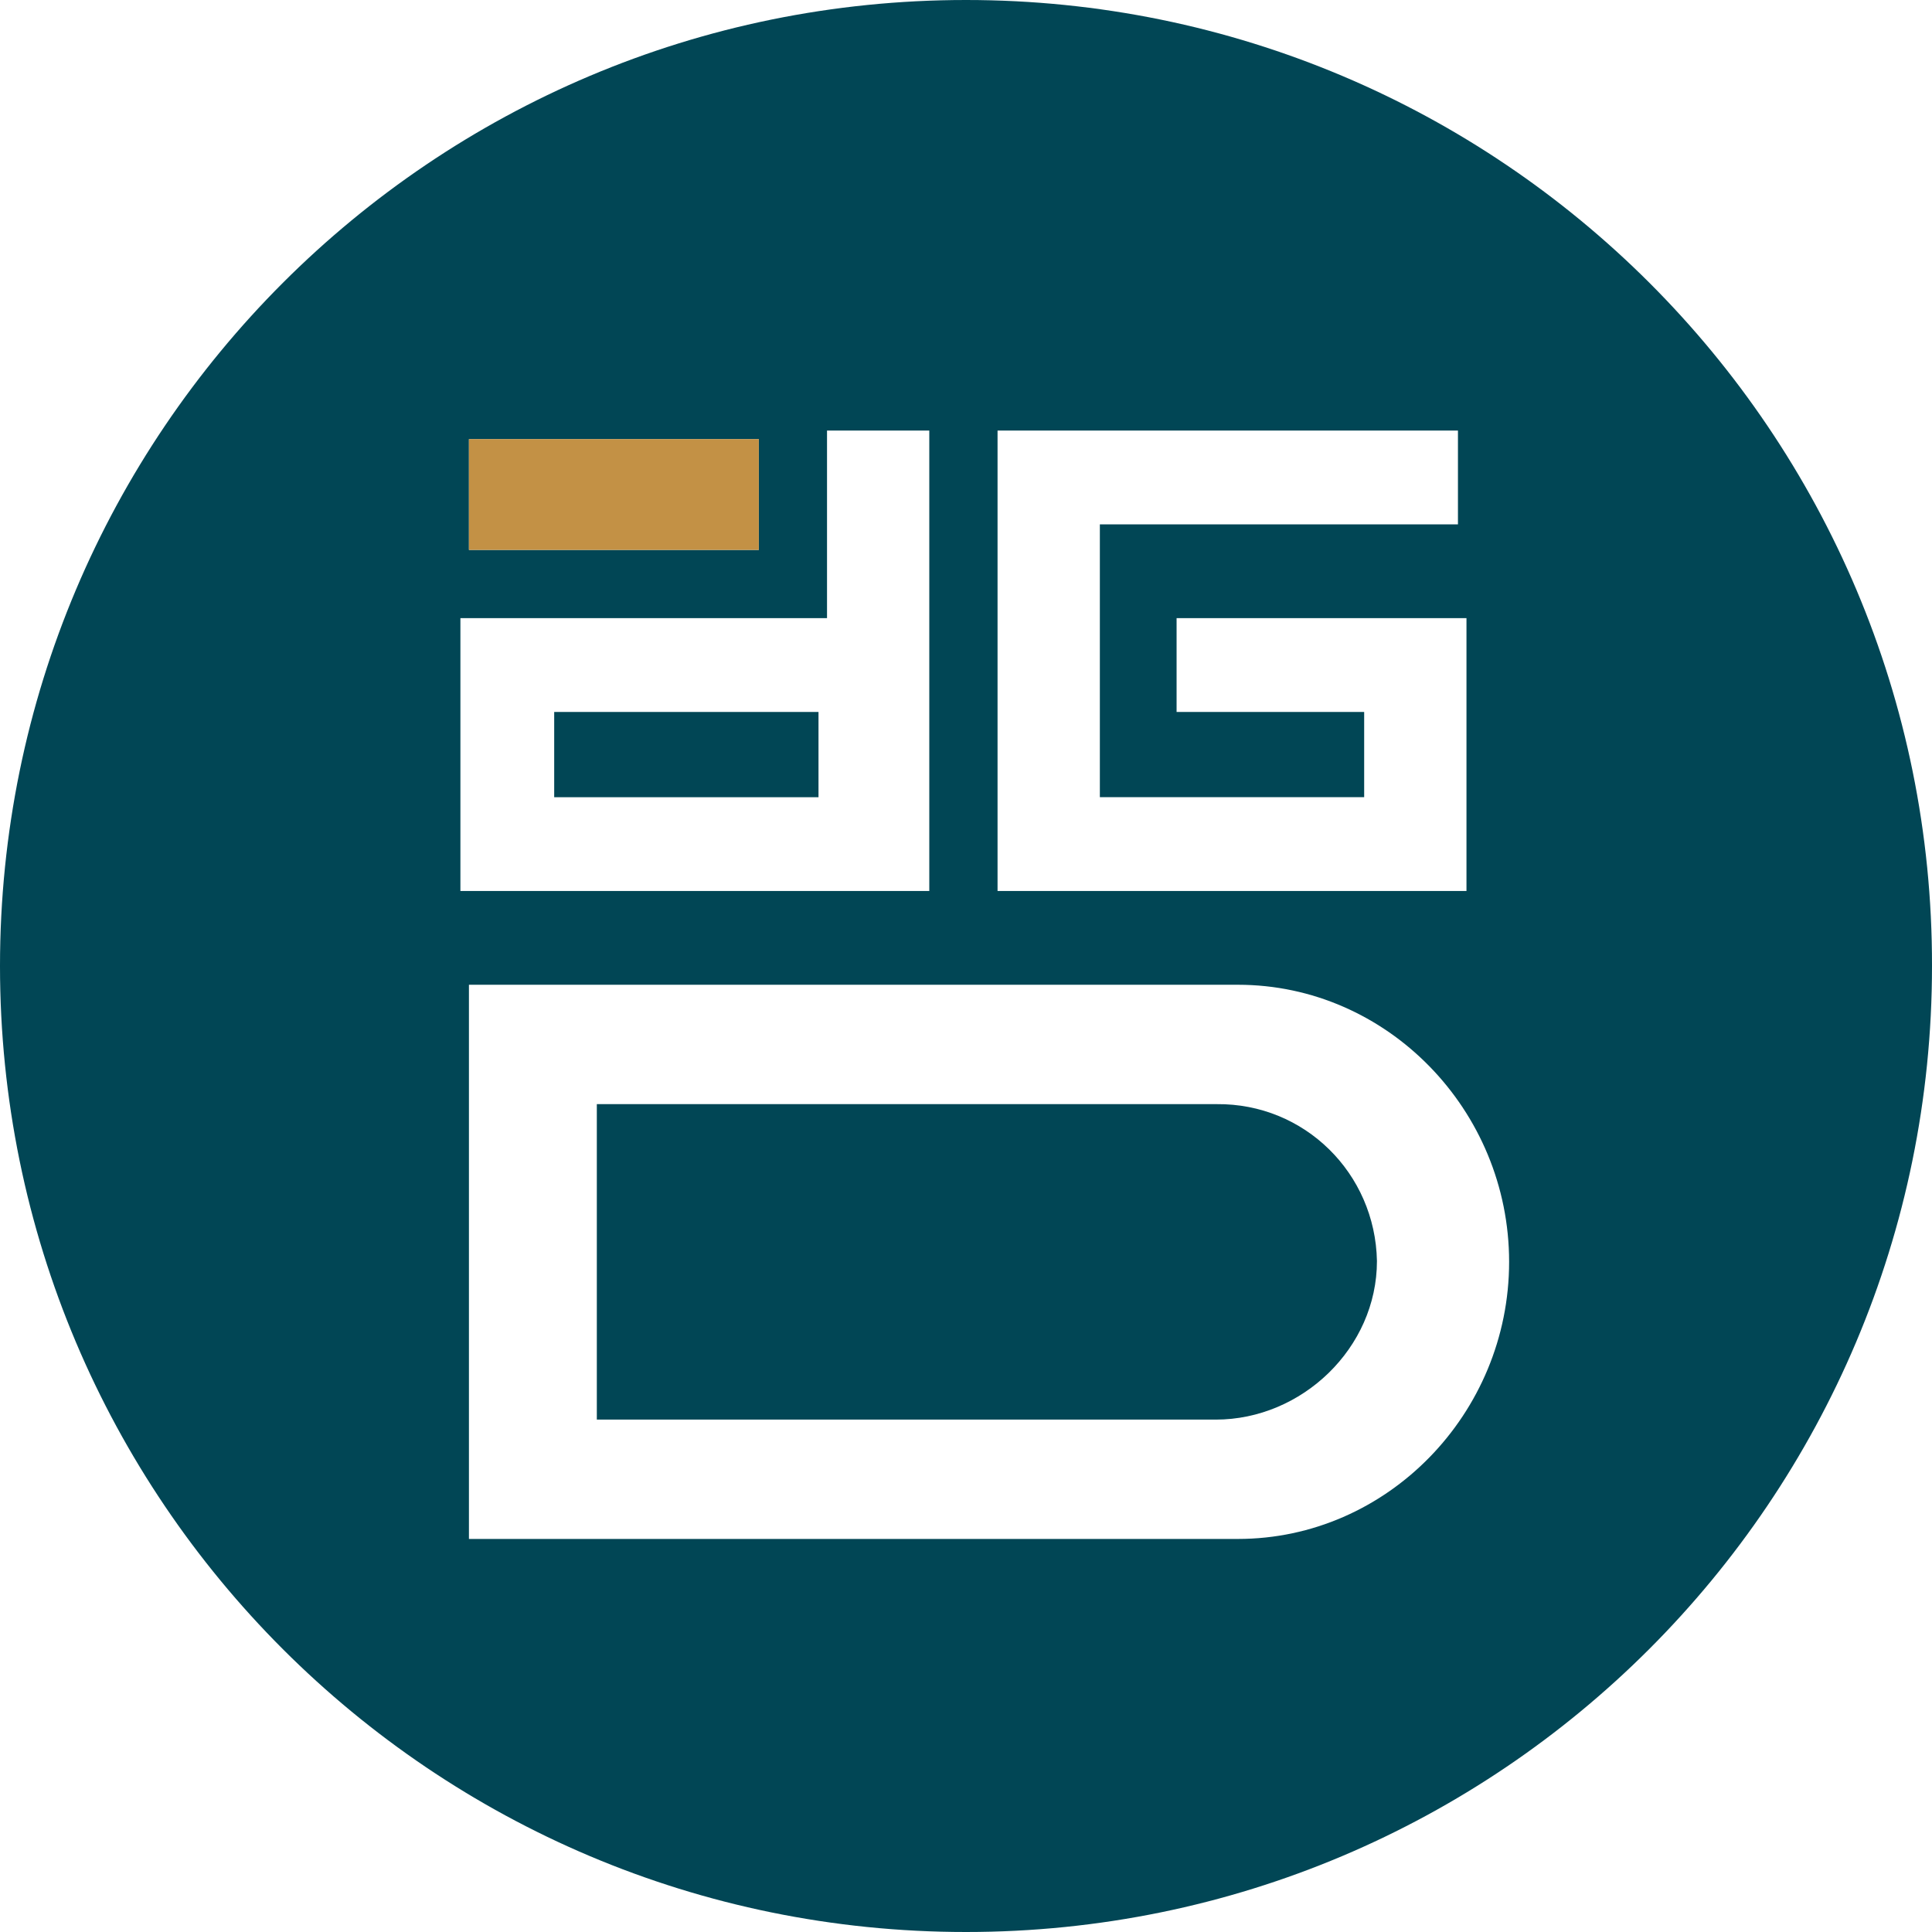
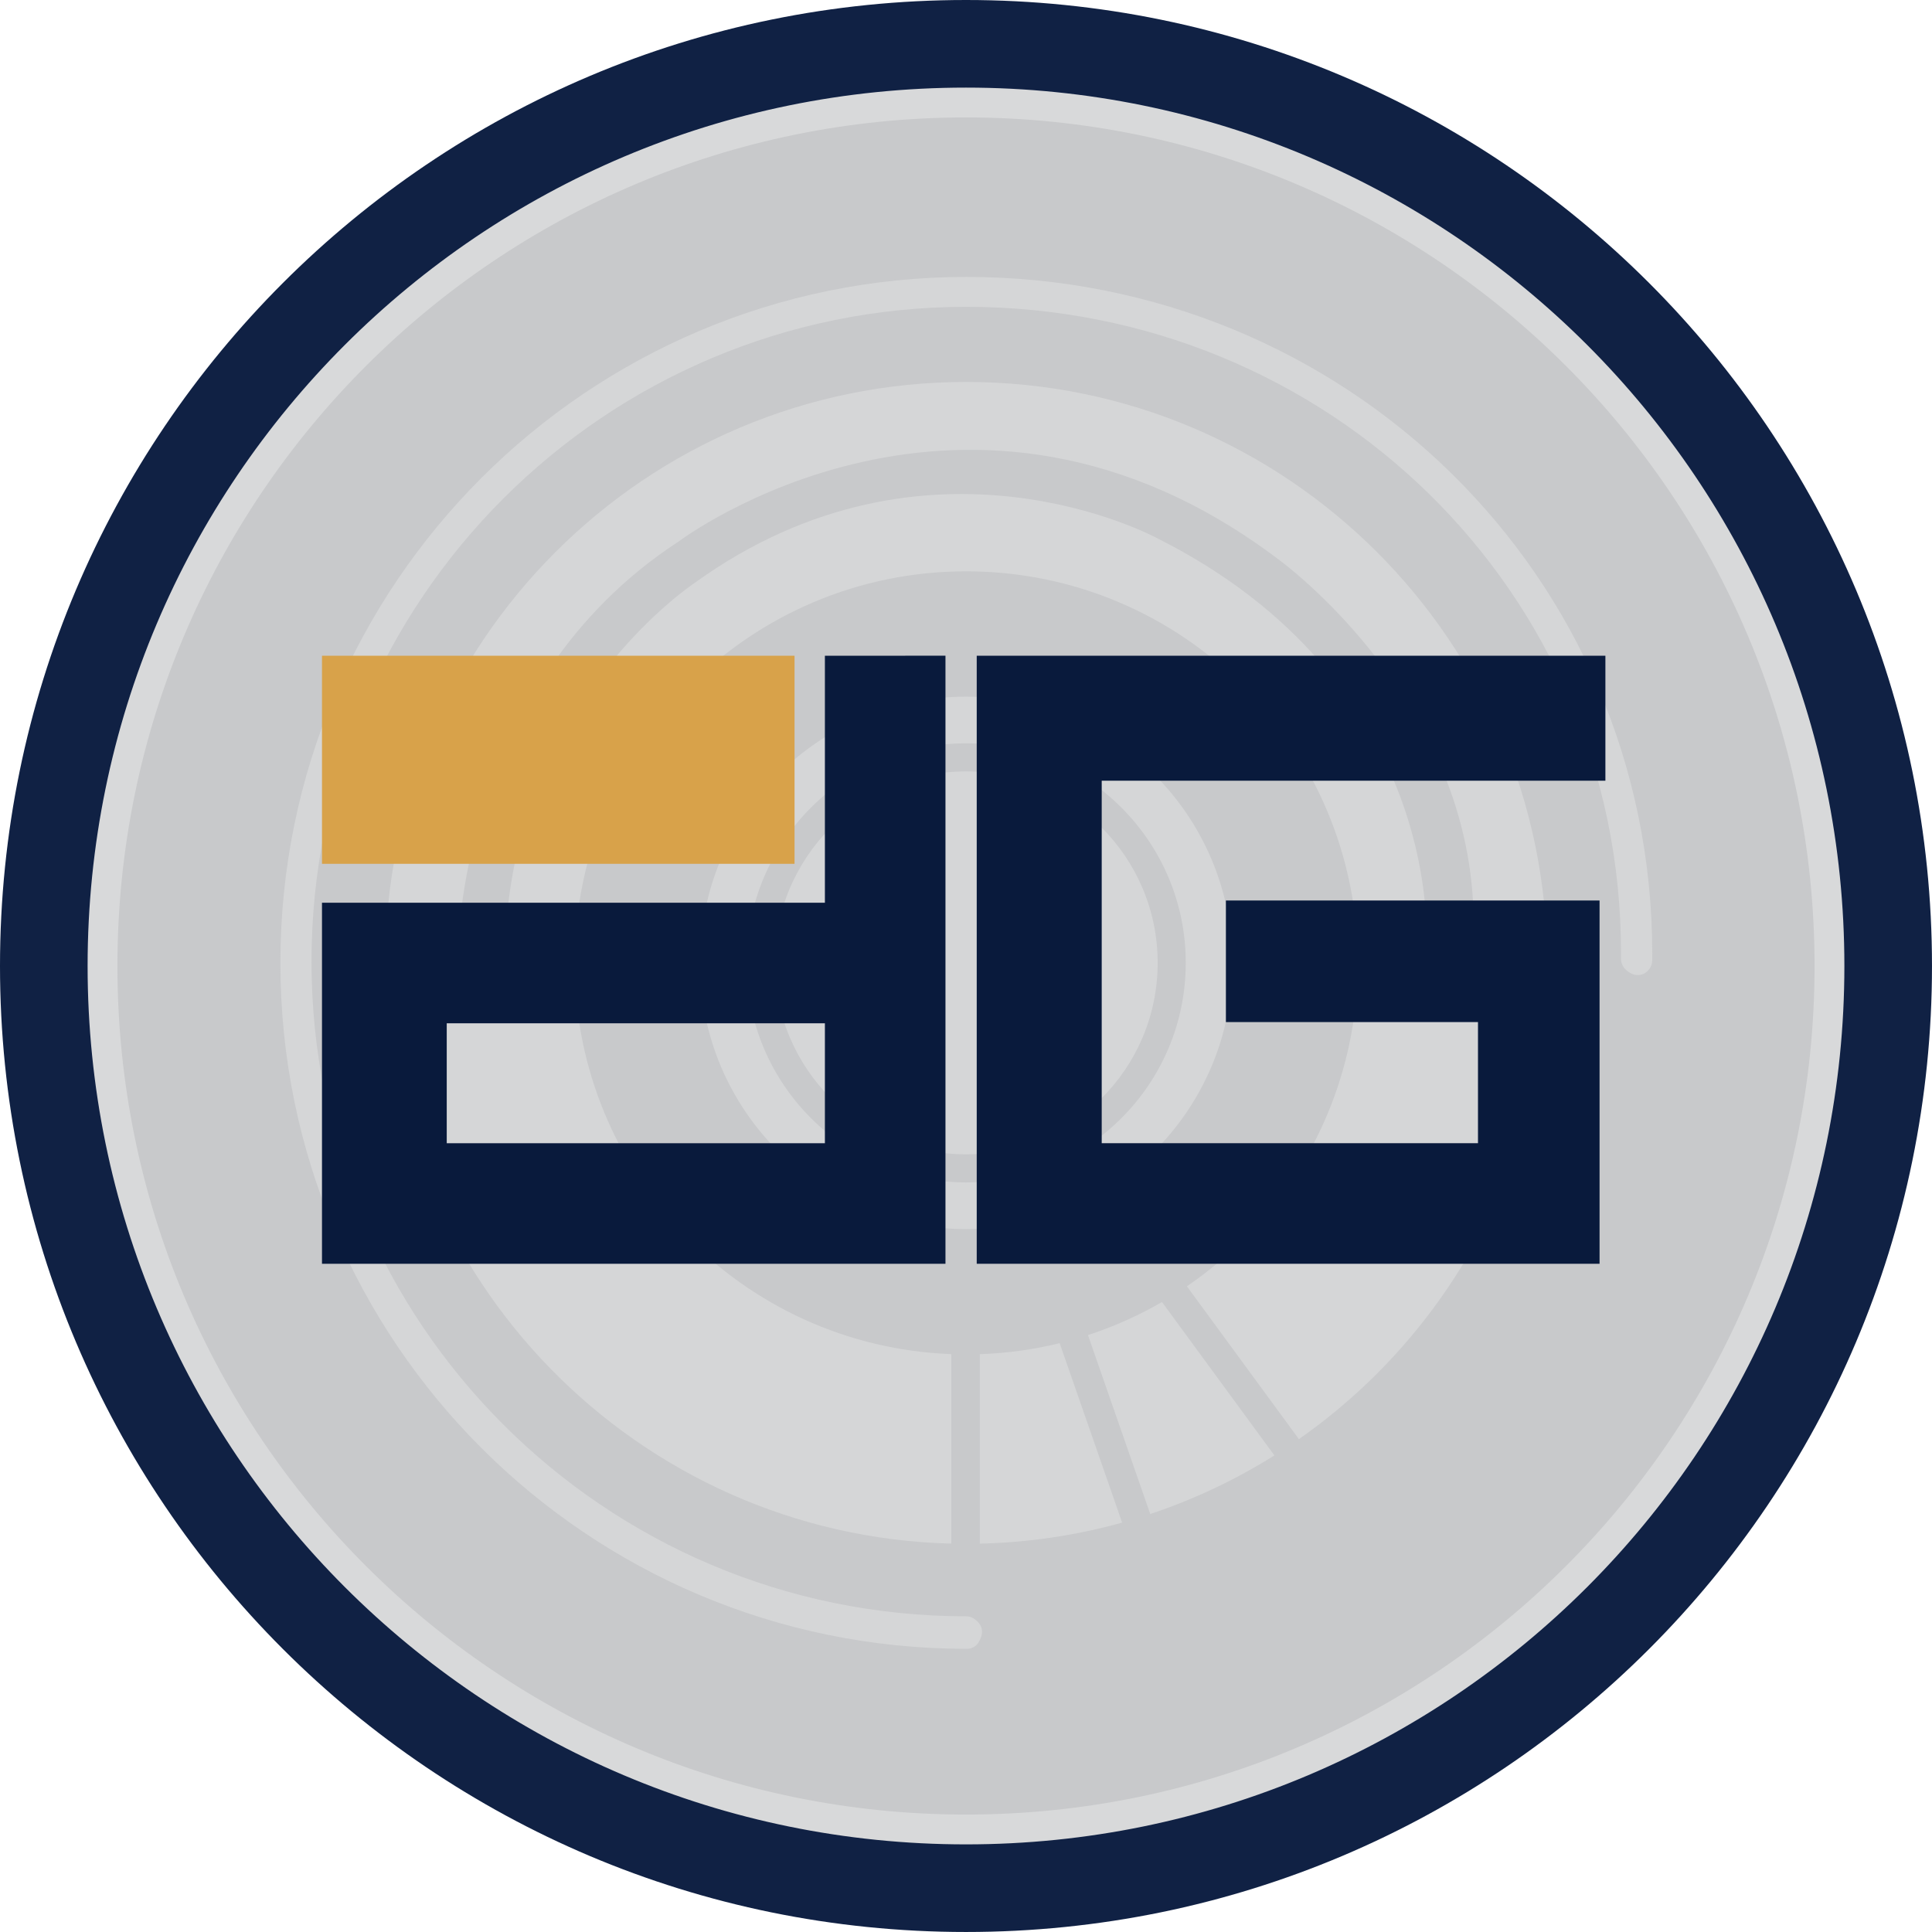
- <svg xmlns="http://www.w3.org/2000/svg" viewBox="0 0 2000 2000" width="2000" height="2000">
-   <g fill="#014655">
-     <path d="m573.7 737h273.61v88.26h-273.61v-88.26m685.79 406h-641.66v326.57h640.77c89.14 0 166.81-74.14 166.81-164.17-1.76-90.93-75.01-163.3-165.92-162.4" />
-     <path d="M1000,0C447.48,0,0,447.48,0,1000S447.48,2000,1000,2000s1000-447.48,1000-1000C2000.88,447.48,1552.51,0,1000,0Zm32.66,445.72h476.61v97.09h-370.7V825.24h273.61V737H1218V639.89h300.09V922.33H1032.66V445.72Zm-547.22,8.83H785.52V569.28H485.44V454.55Zm-8.83,185.35H856.13V445.72H962V922.33H476.61V639.89Zm804.94,953.22H485.44v-573.7h796.12c154.46,0,280.67,129.74,280.67,286.85S1436,1593.11,1281.55,1593.11Z" />
+ <svg xmlns="http://www.w3.org/2000/svg" viewBox="0 0 1490.15 1490.15">
+   <circle cx="745.07" cy="745.07" r="745.07" fill="#102144" />
+   <circle cx="745.07" cy="745.07" r="666" fill="#c8c9cb" stroke="#d8d9da" stroke-width="23" stroke-miterlimit="10" />
+   <g fill="#d5d6d7">
+     <path d="M745.24,537.33c-113.4,0-205.33,91.93-205.33,205.33S631.84,948,745.24,948s205.33-91.93,205.33-205.34S858.64,537.33,745.24,537.33Zm0,374.67A169.34,169.34,0,1,1,914.57,742.66,169.33,169.33,0,0,1,745.24,912Z" />
+     <circle cx="745.24" cy="742.66" r="147.67" />
+     <path d="M887.19,1167.77a445.92,445.92,0,0,0,95.74-45.21l-86.69-118.31a300.47,300.47,0,0,1-57.09,25.51Z" />
+     <path d="M755.74 1190.61A448.31 448.31 0 0 0 865.5 1174.4L817.32 1036a302.31 302.31 0 0 1 -61.58 8.47" />
+     <path d="m745.24 294.6c-247.46 0-448.07 200.6-448.07 448.06 0 243.62 194.42 441.83 436.57 447.93v-146.16c-161.46-6-290.5-138.83-290.5-301.77 0-166.79 135.21-302 302-302s302 135.21 302 302c0 103.65-52.22 195.09-131.78 249.48l86.38 117.86c115.76-81 191.47-215.34 191.47-367.36 0-247.44-200.61-448.04-448.07-448.04m147.67 120.73s-176.34-96.67-357.67 34.67c0 0-132 87.33-144.67 262.66l-37.33 22.67s-.67-206.67 170.67-318c0 0 222-167.33 462 14 0 0 151.33 108.67 150.66 281.33l-36.66 6.67s9.33-195.33-207-304" />
+     <path d="M750.69,1248.16a10.25,10.25,0,0,0-5.42-1.5h0c-278.9,0-505-226.09-505-505s226.1-505,505-505,505,219.1,505,498c0,.4,0,2.53,0,4.67a11.69,11.69,0,0,0,4,8.87c4.64,4,8.81,4.48,12.27,3.36a11.67,11.67,0,0,0,7.85-11.17v-4.73c0-292.19-236.87-522.06-529.06-522.06-292,0-529.06,237.1-529.06,529.07,0,292.19,236.87,529.06,529.06,529.06h.62a10.29,10.29,0,0,0,8.67-4.77C760.53,1257.46,756.15,1251.58,750.69,1248.16Z" />
  </g>
-   <path d="M485.44,454.55H785.52V569.28H485.44V454.55Z" fill="#c39145" />
+   <path fill="#d8a24a" d="m248.35 505.77h364.48v160.49h-364.48z" />
+   <g fill="#091a3c">
+     <path d="m849.75 881.75v-279.59h388.49v-96.39h-484.89v468.98h480.39v-271.37-8.82h-288.2v93.77h194.43v93.42h-290.22" />
+     <path d="M636.24,505.77V696.26H248.35V974.75H729.24v-469Zm0,376H344.57v-92.5H636.24Z" />
+   </g>
</svg>
